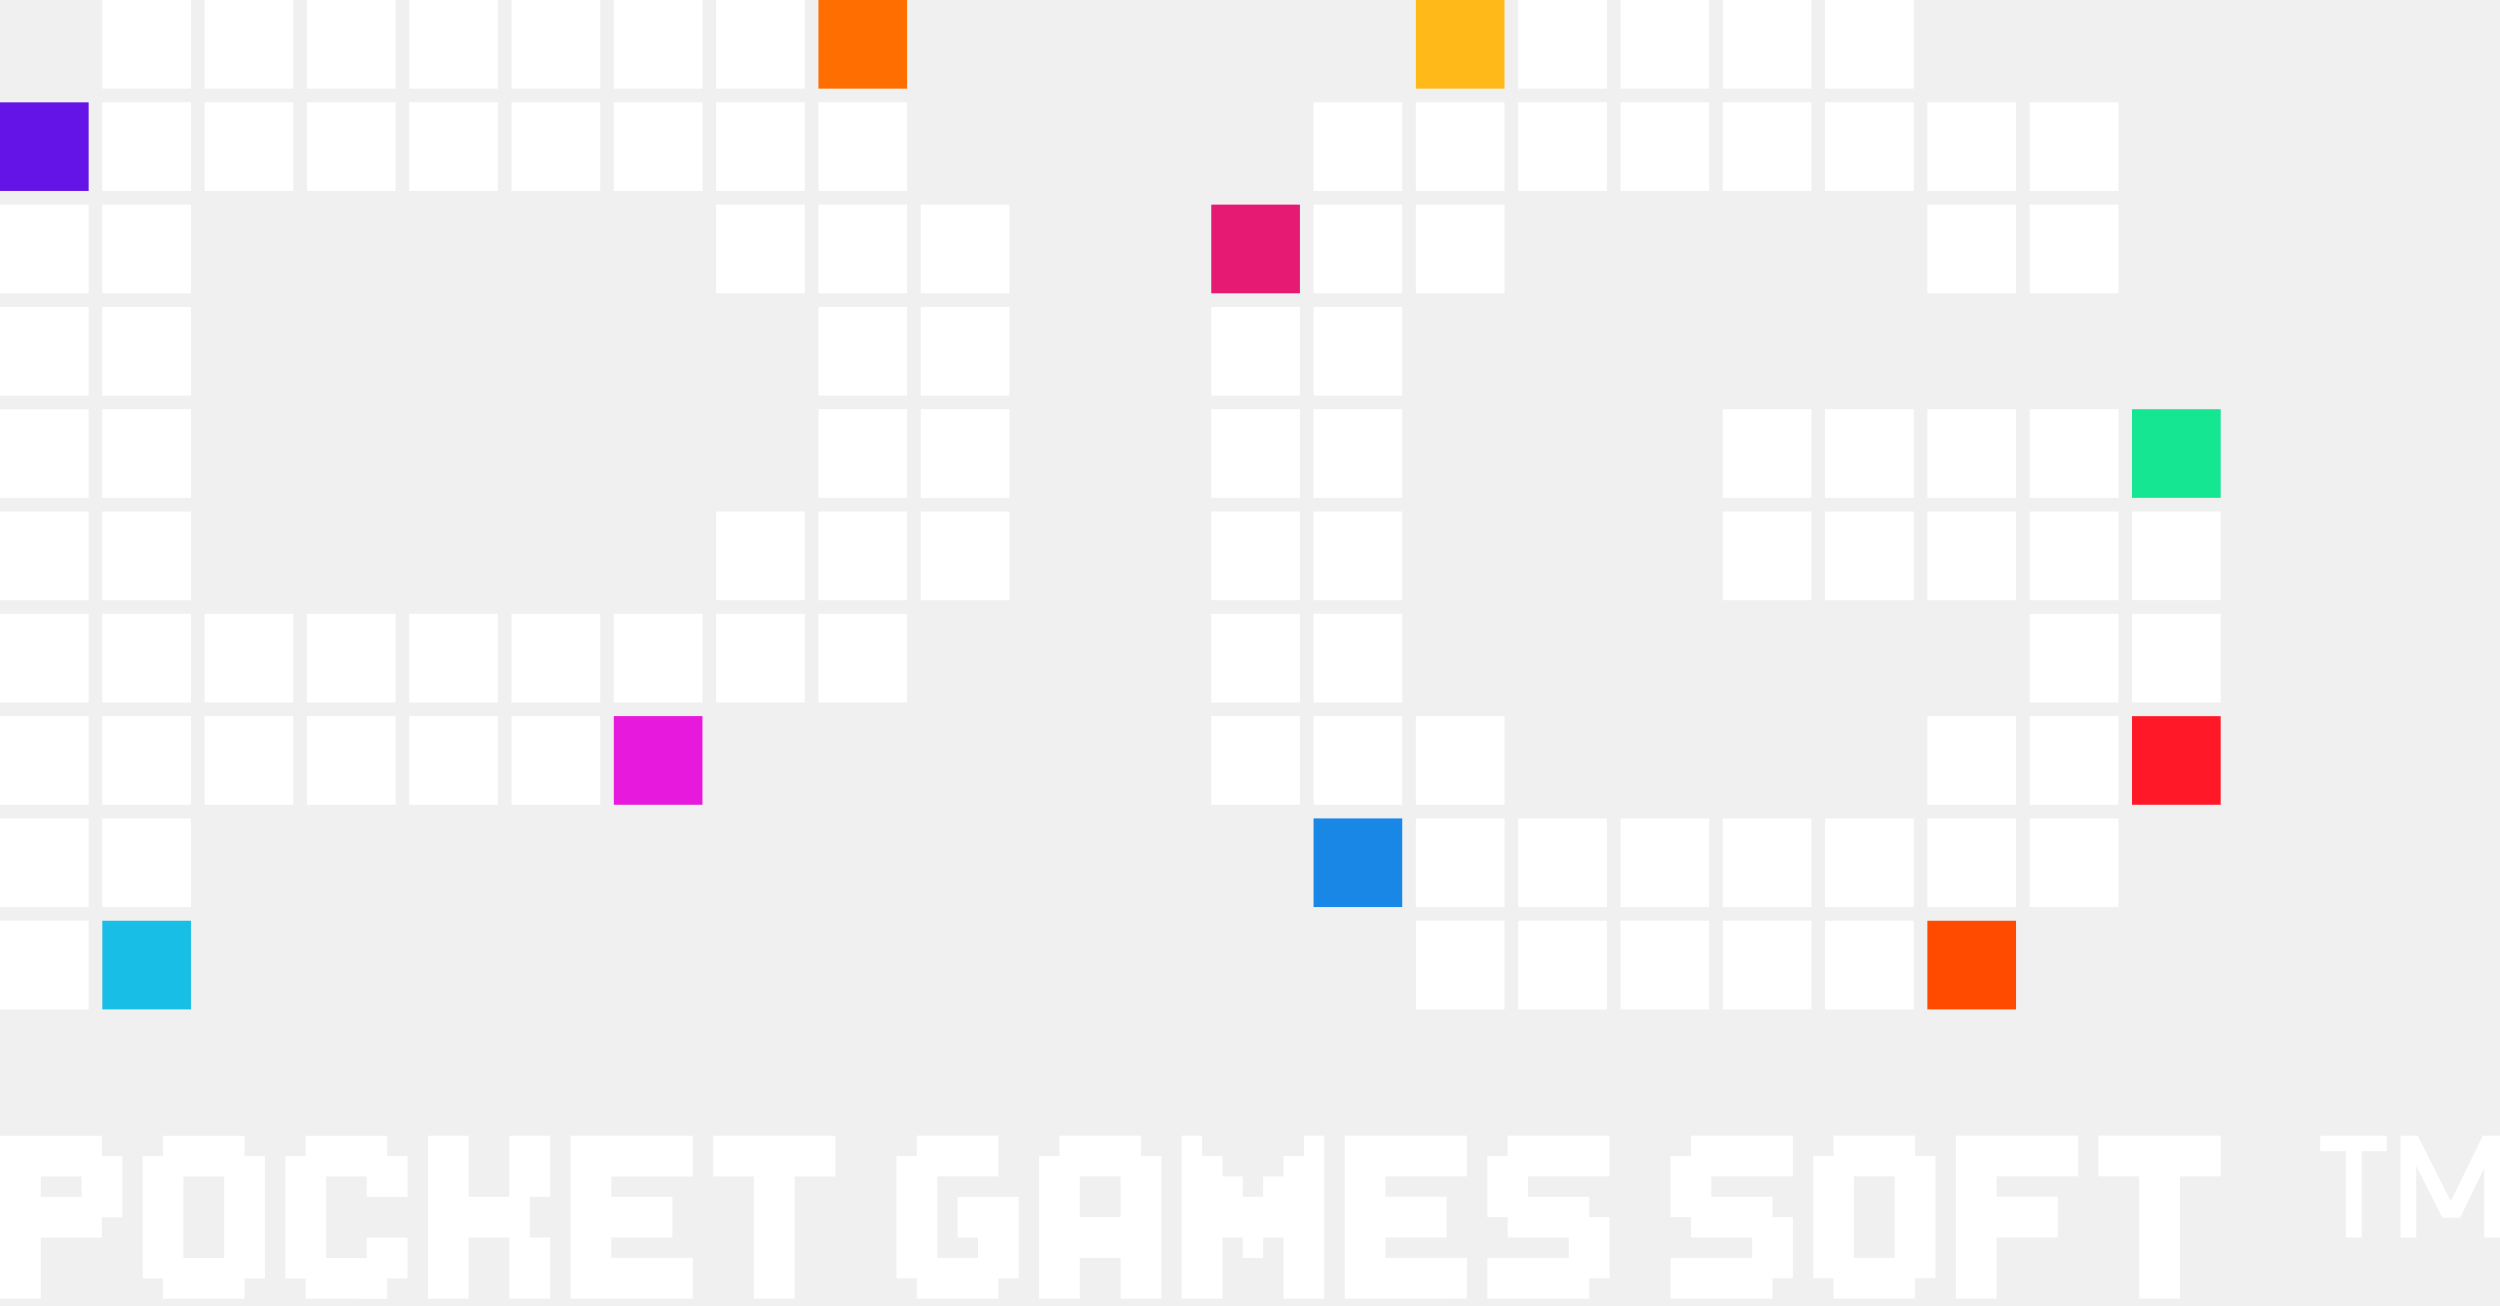
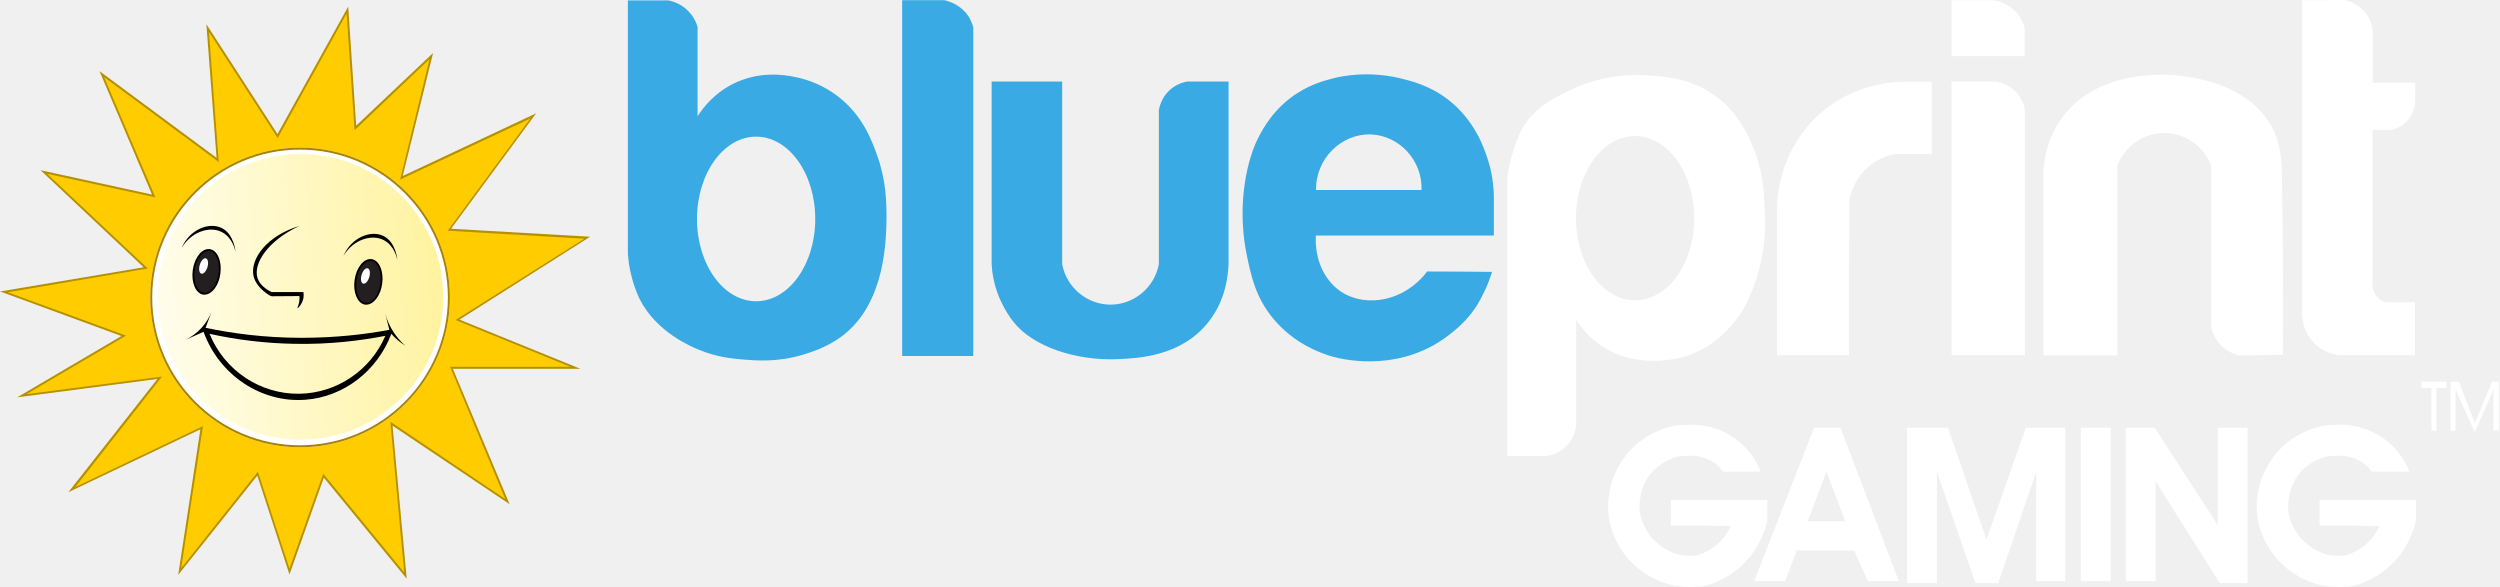
- <svg xmlns="http://www.w3.org/2000/svg" width="224" height="117" fill="none">
-   <path d="M.008 116.367v-14.601h9.126v1.824h1.828v5.475H9.134v1.823H3.655v5.479H.008zm7.299-9.126v-1.828H3.655v1.828h3.652zm7.303 9.126v-1.824h-1.824v-10.954h1.823v-1.824h7.303v1.824h1.828v10.954h-1.828v1.824h-7.303zm5.474-3.648v-7.306h-3.651v7.306h3.651zm7.303 3.648v-1.824h-1.824v-10.954h1.824v-1.824h7.302v1.824h1.828v3.651h-3.651v-1.827h-3.652v7.306h3.652v-1.827h3.651v3.655h-1.828v1.824l-7.302-.004zm10.953-.004v-14.602h3.648v5.475h3.651v-5.475h3.652v5.475h-1.828v3.648h1.828v5.479H45.64v-5.479h-3.652v5.479h-3.647zm12.783 0v-14.602h10.954v3.648H54.77v1.827h5.479v3.648h-5.48v1.828h7.308v3.647l-10.954.004zm16.424 0v-10.954H63.9v-3.648h10.954v3.648h-3.651v10.954h-3.656zm14.602-.004v-1.824h-1.824v-10.954h1.824v-1.823h7.302v3.647h-5.478v7.307h3.655v-1.828h-1.824v-3.647h5.475v7.302h-1.828v1.824l-7.302-.004zm10.954 0v-12.778h1.823v-1.823h7.303v1.823h1.828v12.778h-3.652v-3.647H96.75v3.647h-3.647zm7.302-7.303v-3.651H96.75v3.651h3.655zm5.475 7.303v-14.601h1.824v1.823h1.824v1.824h1.827v1.828h1.824v-1.828h1.824v-1.824h1.827v-1.823h1.824v14.601h-3.651v-5.479h-1.824v1.828h-1.824v-1.828h-1.827v5.479h-3.648zm14.606-.004v-14.602h10.954v3.648h-7.307v1.827h5.479v3.648h-5.479v1.827h7.307v3.648l-10.954.004zm12.778 0v-3.647h7.302v-1.828h-5.479v-1.824h-1.823v-5.475h1.823v-1.823h9.131v3.647h-7.307v1.828h5.479v1.823h1.828v5.479h-1.828v1.824l-9.126-.004zm16.424 0v-3.647h7.303v-1.828h-5.479v-1.824h-1.824v-5.475h1.824v-1.823h9.13v3.647h-7.306v1.828h5.479v1.823h1.827v5.479h-1.827v1.824l-9.127-.004zm14.602-.004v-1.824h-1.824v-10.954h1.824v-1.823h7.302v1.823h1.828v10.954h-1.828v1.824h-7.302zm5.478-3.648v-7.306h-3.655v7.306h3.655zm5.48 3.648V101.75h10.954v3.647h-7.307v1.828h5.479v3.647h-5.479v5.479h-3.647zm16.425 0v-10.954h-3.648v-3.647h10.954v3.647h-3.651v10.954h-3.655z" fill="#fff" />
-   <path d="M81.272 0h-7.939v7.943h7.94V0z" fill="#FF6E00" />
-   <path d="M7.943 9.17H0v7.939h7.943v-7.94z" fill="#6414E6" />
-   <path d="M17.109 82.499h-7.94v7.943h7.94v-7.943z" fill="#19BEE6" />
-   <path d="M62.941 64.163h-7.943v7.944h7.943v-7.944z" fill="#E619DC" />
-   <path fill-rule="evenodd" clip-rule="evenodd" d="M26.275 0h-7.94v7.943h7.94V0zm-9.166 0h-7.94v7.943h7.94V0zM27.5 7.943h7.943V0H27.5v7.943zM44.61 0h-7.94v7.943h7.94V0zm9.165 0h-7.939v7.943h7.94V0zm18.332 0h-7.94v7.943h7.94V0zM9.166 17.113h7.943V9.166H9.166v7.947zM0 26.275h7.943v-7.94H0v7.94zm9.166.004h7.943v-7.944H9.166v7.944zM0 35.444h7.943v-7.943H0v7.943zm9.166 0h7.943v-7.943H9.166v7.943zM0 44.61h7.943v-7.94H0v7.94zm9.166 0h7.943v-7.944H9.166v7.944zM0 53.775h7.943v-7.939H0v7.94zm9.166 0h7.943v-7.943H9.166v7.943zM0 62.941h7.943v-7.943H0v7.943zm9.166 0h7.943v-7.943H9.166v7.943zM0 72.107h7.943v-7.94H0v7.94zm9.166.004h7.943v-7.944H9.166v7.944zm9.165-9.17h7.944v-7.943H18.33v7.943zm0 9.17h7.944v-7.944H18.33v7.944zm9.17-9.17h7.943v-7.943h-7.943v7.943zm0 9.17h7.943v-7.944h-7.943v7.944zm9.165-9.17h7.944v-7.943h-7.944v7.943zm0 9.17h7.944v-7.944h-7.944v7.944zm9.166-9.17h7.943v-7.943h-7.943v7.943zm0 9.17h7.943v-7.944h-7.943v7.944zm18.331-9.17h7.944v-7.943h-7.944v7.943zM0 81.272h7.943v-7.939H0v7.94zm0 9.17h7.943v-7.943H0v7.943zm9.166-9.166h7.943v-7.943H9.166v7.943zm9.165-64.163h7.944V9.166H18.33v7.947zm9.17 0h7.943V9.166h-7.943v7.947zm9.165 0h7.944V9.166h-7.944v7.947zm9.166 0h7.943V9.166h-7.943v7.947zm9.166-9.17h7.943V0h-7.943v7.943zm0 54.998h7.943v-7.943h-7.943v7.943zm0-45.828h7.943V9.166h-7.943v7.947zm9.165 0h7.944V9.166h-7.944v7.947zm9.17-.004h7.943V9.166h-7.943v7.943zm-9.17 9.17h7.944V18.33h-7.944v7.948zm9.17 0h7.943V18.33h-7.943v7.948zm9.166-7.948v7.944h7.943V18.33h-7.943zm-9.166 17.113h7.943v-7.947h-7.943v7.947zm9.166 0h7.943v-7.947h-7.943v7.947zm-9.166 9.166h7.943v-7.944h-7.943v7.944zm9.166 0h7.943v-7.944h-7.943v7.944zm-9.166 9.165h7.943v-7.943h-7.943v7.943zm0 9.166h7.943v-7.943h-7.943v7.943zm-9.17-9.166h7.944v-7.943h-7.944v7.943zm18.336 0h7.943v-7.943h-7.943v7.943zm26.031-18.331h7.944v-7.943h-7.944v7.943zm0 9.166h7.944v-7.944h-7.944v7.944zm0 9.165h7.944v-7.943h-7.944v7.943zm0 9.17h7.944v-7.943h-7.944v7.943zm0 9.166h7.944v-7.944h-7.944v7.944zm9.166-45.833h7.943v-7.943h-7.943v7.944zm0-9.165h7.943V9.166h-7.943v7.947zm9.166 9.166h7.943V18.33h-7.943v7.948zm0-9.166h7.943V9.166h-7.943v7.947zm17.112-7.947h-7.943v7.943h7.943V9.166zm-7.943-1.223h7.943V0h-7.943v7.943zm9.166 9.166h7.943V9.166h-7.943v7.943zm0-9.166h7.943V0h-7.943v7.943zm9.165 9.166h7.944V9.166h-7.944v7.943zM162.306 0h-7.94v7.943h7.94V0zm9.165 9.166h-7.943v7.943h7.943V9.166zm-7.943-1.223h7.943V0h-7.943v7.943zm-45.832 27.501h7.943v-7.947h-7.943v7.947zm0 9.166h7.943v-7.944h-7.943v7.944zm0 9.165h7.943v-7.943h-7.943v7.943zm36.666-9.165h7.944v-7.944h-7.944v7.944zm0 9.165h7.944v-7.943h-7.944v7.943zm17.109-17.108h-7.943v7.943h7.943v-7.944zm0 9.165h-7.943v7.943h7.943v-7.943zm1.227-1.222h7.943v-7.944h-7.943v7.944zm0 9.165h7.943v-7.943h-7.943v7.943zm0 18.336h7.943v-7.944h-7.943v7.944zm9.165-27.501h7.944v-7.944h-7.944v7.944zm0 9.165h7.944v-7.943h-7.944v7.943zm-9.165-36.662h7.943V9.166h-7.943v7.947zm0 9.166h7.943V18.33h-7.943v7.948zm9.165-9.166h7.944V9.166h-7.944v7.947zm0 9.166h7.944V18.33h-7.944v7.948zM117.696 62.94h7.943v-7.943h-7.943v7.943zm0 9.17h7.943v-7.944h-7.943v7.944zm9.166 0h7.943v-7.944h-7.943v7.944zm0 9.165h7.943v-7.943h-7.943v7.943zm.003 9.166h7.94v-7.943h-7.94v7.943zm17.109-17.109h-7.943v7.943h7.943v-7.943zm-7.943 17.109h7.943v-7.943h-7.943v7.943zm9.166-9.166h7.943v-7.943h-7.943v7.943zm0 9.166h7.943v-7.943h-7.943v7.943zm9.165-9.166h7.944v-7.943h-7.944v7.943zm.004 9.166h7.94v-7.943h-7.94v7.943zm17.105-17.109h-7.943v7.943h7.943v-7.943zm-7.943 17.109h7.943v-7.943h-7.943v7.943zm9.17-9.166h7.943v-7.943h-7.943v7.943zm9.165 0h7.944v-7.943h-7.944v7.943zm0-18.331h7.944v-7.943h-7.944v7.943zm0 9.166h7.944v-7.944h-7.944v7.944zm9.166-26.279v7.94h7.943v-7.94h-7.943zm0 17.11h7.943v-7.944h-7.943v7.943z" fill="#fff" />
-   <path d="M116.473 18.335h-7.943v7.944h7.943v-7.944z" fill="#E61973" />
-   <path d="M134.804 0h-7.939v7.943h7.939V0z" fill="#FFB919" />
-   <path d="M125.639 73.33h-7.944v7.942h7.944V73.33z" fill="#1987E6" />
-   <path d="M180.637 82.499h-7.944v7.943h7.944v-7.943z" fill="#FF4B00" />
-   <path d="M198.972 36.666h-7.944v7.94h7.944v-7.94z" fill="#14E691" />
-   <path d="M198.972 64.168h-7.944v7.939h7.944v-7.94z" fill="#FF1928" />
-   <path d="M210.192 110.88v-7.735h-2.303v-1.384h5.966v1.384h-2.252v7.735h-1.411zm4.894 0v-9.119h1.536l2.972 5.865 2.869-5.865H224v9.119h-1.407v-6.226l-2.17 4.457h-1.584l-2.346-4.634v6.403h-1.407z" fill="#fff" />
+ <svg xmlns="http://www.w3.org/2000/svg" width="558" height="131" fill="none">
+   <path d="M.847 65.143l31.658-5.35L9.765 38.39l24.523 5.35-11.593-27.198 25.861 19.173-2.229-29.428 15.606 24.078L77.539 2.273l1.783 26.307 16.944-16.052-6.688 27.199 29.428-13.822-18.727 25.415 30.766 1.783-28.983 18.282 26.307 10.7h-27.644l12.484 29.875-25.86-17.39 3.12 33.887-18.28-22.294-7.58 21.403-7.135-21.849-17.39 21.849 4.905-32.104-28.982 13.822 19.619-24.969L4.86 88.33 27.6 74.953.847 65.143z" fill="#FC0" />
+   <path d="M90.781 129.172L72.277 106.61l-7.669 21.626-7.179-22.072-17.656 22.161 4.949-32.505-29.473 14.045 19.886-25.281-31.3 4.102L27.11 74.997 0 65.054l32.059-5.395L9.05 37.989l24.88 5.44-11.726-27.556 26.129 19.352-2.274-29.83L61.933 29.92 77.717 1.47l1.784 26.575 17.166-16.23-6.777 27.466 29.785-14-18.995 25.771 31.033 1.784-29.16 18.504 26.976 10.969h-28.448l12.663 30.231-26.128-17.524 3.165 34.155zm-18.637-23.453l18.058 22.026-3.077-33.62 25.638 17.256-12.306-29.517h26.842L101.661 71.43l28.759-18.147-30.498-1.784 18.46-25.058L89.31 40.085l6.555-26.887-16.721 15.873L77.36 3.032 61.977 30.81 46.64 7.134l2.185 29.027-25.594-18.95 11.46 26.842-24.167-5.261 22.472 21.134L1.74 65.233l26.396 9.676L5.93 87.972l30.231-3.923-19.351 24.657 28.492-13.6-4.86 31.703 17.121-21.536 7.045 21.625 7.536-21.179z" fill="#B59100" />
+   <path d="M66.971 99.833c18.47 0 33.441-14.972 33.441-33.441 0-18.47-14.972-33.441-33.44-33.441-18.47 0-33.442 14.972-33.442 33.44 0 18.47 14.972 33.442 33.441 33.442z" fill="#fff" />
+   <path d="M67.06 98.138c17.608 0 31.881-14.273 31.881-31.88s-14.273-31.88-31.88-31.88-31.88 14.273-31.88 31.88 14.273 31.88 31.88 31.88z" fill="url(#paint0_linear)" />
+   <path d="M66.971 99.833c-18.46 0-33.44-14.982-33.44-33.441 0-18.46 14.98-33.441 33.44-33.441 18.46 0 33.441 14.981 33.441 33.44 0 18.46-15.026 33.442-33.44 33.442zm0-66.436c-18.192 0-32.995 14.803-32.995 32.995 0 18.192 14.803 32.995 32.995 32.995 18.192 0 32.996-14.803 32.996-32.995 0-18.192-14.804-32.995-32.996-32.995z" fill="#A88300" />
+   <path d="M40.53 55.334c1.829-4.191 6.154-5.797 8.918-4.459 2.765 1.338 3.122 5.172 3.122 5.35-.09-.445-.714-3.299-3.122-4.458-2.72-1.338-6.732-.045-8.917 3.567zm36.117 1.783c1.828-4.19 6.153-5.796 8.918-4.459 2.764 1.338 3.12 5.173 3.12 5.351-.088-.446-.713-3.3-3.12-4.459-2.72-1.337-6.733-.044-8.918 3.567zm-9.81-6.687c-7.178 2.14-11.058 7.312-10.255 11.146.134.58.669 2.586 3.612 4.37.044 0 .089.044.178.09 0 0 .178.044.312.088.223 0 2.72 0 6.153-.044 0 .223.045.535 0 .891-.089 1.115-.535 1.74-.446 1.784.134.09 1.07-.892 1.338-2.23a4.414 4.414 0 000-1.337h-7.134c-2.319-1.16-2.898-2.497-3.121-3.121-1.026-3.344 2.452-8.428 9.363-11.638z" fill="#000" />
+   <path d="M48.986 61.108c.38-2.682-.597-5.038-2.182-5.263-1.584-.224-3.177 1.768-3.557 4.45-.38 2.682.597 5.038 2.182 5.263 1.585.224 3.177-1.768 3.557-4.45z" fill="#231F20" />
+   <path d="M45.658 65.767h-.268c-1.694-.223-2.764-2.72-2.363-5.528.401-2.81 2.096-4.86 3.79-4.638 1.695.223 2.765 2.72 2.363 5.53-.356 2.63-1.917 4.636-3.522 4.636zm.892-9.72c-1.383 0-2.765 1.828-3.077 4.28-.357 2.542.535 4.816 2.007 4.995 1.471.222 2.942-1.695 3.3-4.281.356-2.541-.536-4.816-2.007-4.994h-.223z" fill="#000" />
+   <path d="M46.303 59.62c.28-.944.125-1.823-.347-1.963-.472-.14-1.082.512-1.362 1.456-.28.945-.125 1.824.347 1.964.472.14 1.082-.512 1.362-1.456z" fill="#fff" />
+   <path d="M85.102 63.338c.38-2.682-.597-5.038-2.182-5.263-1.585-.224-3.177 1.768-3.557 4.45-.38 2.682.597 5.038 2.182 5.262 1.585.225 3.177-1.767 3.557-4.45z" fill="#231F20" />
+   <path d="M81.775 67.997h-.268c-1.694-.223-2.764-2.72-2.363-5.53.401-2.808 2.096-4.86 3.79-4.636 1.694.223 2.764 2.72 2.363 5.529-.357 2.63-1.917 4.637-3.522 4.637zm.891-9.72c-1.382 0-2.764 1.828-3.076 4.28-.357 2.542.535 4.816 2.006 4.994 1.472.223 2.943-1.694 3.3-4.28.356-2.542-.535-4.816-2.007-4.994h-.223z" fill="#000" />
+   <path d="M82.422 61.85c.28-.944.124-1.823-.348-1.963-.472-.14-1.082.512-1.362 1.457-.28.944-.125 1.823.347 1.963.473.14 1.083-.512 1.363-1.456z" fill="#fff" />
+   <path d="M87.794 74.06a14.06 14.06 0 01-1.784-4.012c.313 1.204.58 2.363.892 3.567-5.44 1.026-12.038 1.784-19.618 1.784-8.383 0-15.606-1.026-21.403-2.23l1.338-3.567a12.062 12.062 0 01-2.23 3.567 12.005 12.005 0 01-3.567 2.675c1.338-.58 2.676-1.203 4.013-1.783 3.523 9.72 12.93 15.918 22.74 15.16 8.517-.624 16.052-6.42 19.173-14.714.357.401.803.891 1.338 1.337.624.535 1.248.981 1.783 1.338a15.56 15.56 0 01-2.675-3.121zM66.838 87.884c-8.74.134-16.72-5.172-20.065-13.376a95.36 95.36 0 0018.727 2.23c8.07.178 15.026-.714 20.51-1.784-3.299 7.713-10.834 12.796-19.172 12.93z" fill="#000" />
+   <path d="M195.742 34.556c-1.204-3.3-3.255-8.962-8.918-13.198a23.029 23.029 0 00-9.452-4.192c-2.185-.445-7.892-1.426-13.867 1.605-4.191 2.14-6.644 5.351-7.803 7.18V6.018a8.44 8.44 0 00-2.14-3.611 8.48 8.48 0 00-4.415-2.319h-9.006V56.27c0 .401.044 1.026.133 1.74 0 .222.535 4.815 2.542 8.828 3.745 7.357 11.637 10.612 13.198 11.236 4.013 1.65 7.357 1.962 10.032 2.185 2.72.222 7.447.624 13.109-1.07 1.739-.536 5.529-1.65 9.007-4.326 9.453-7.357 9.631-21.09 9.72-26.574-.044-3.032-.044-7.892-2.14-13.733zm-26.976 32.683c-7.312 0-13.198-8.249-13.198-18.37 0-10.122 5.93-18.37 13.198-18.37 7.313 0 13.198 8.248 13.198 18.37 0 10.121-5.885 18.37-13.198 18.37zm32.594 12.217V.045h9.408c.758.178 2.943.713 4.682 2.675 1.115 1.248 1.561 2.586 1.784 3.344v73.392H201.36zm19.975-61.264V58.99c.09 1.739.446 4.236 1.561 7.09 0 0 1.204 3.12 3.3 5.751 4.325 5.574 14.089 8.695 23.052 8.338 4.681-.178 14.446-.58 20.51-8.338 3.835-4.86 4.37-10.389 4.459-13.02v-40.62h-9.141c-.668.09-2.497.491-4.102 2.007-1.783 1.695-2.185 3.746-2.318 4.37V58.99c-.981 5.128-5.395 8.873-10.568 9.007-5.306.089-9.987-3.701-11.013-9.007V18.192h-15.74zM333.43 52.57v-9.186c-.089-1.962-.357-4.815-1.427-8.026-.802-2.407-2.853-8.56-8.828-13.153-4.058-3.121-8.071-4.102-10.791-4.771-7.312-1.694-13.153-.357-14.624 0-2.274.58-6.064 1.56-9.944 4.592-4.592 3.612-6.599 7.937-7.446 9.72-.267.58-1.115 2.498-1.873 5.708-2.14 9.185-.713 16.944-.356 18.772 1.025 5.083 2.006 10.121 6.198 15.07 4.637 5.485 10.299 7.402 12.306 8.07.892.313 12.128 3.79 23.097-2.184.445-.223 6.063-3.344 9.363-8.204.669-.936 2.051-3.21 3.21-6.242.312-.848.58-1.561.714-2.051-4.816-.045-9.676-.09-14.491-.09-4.95 6.6-13.511 8.16-19.084 4.593-3.924-2.542-6.064-7.446-5.752-12.619h39.728zm-27.377-22.562c6.242.267 11.459 5.752 11.236 12.395h-23.542c-.134-7 5.707-12.663 12.306-12.395z" fill="#39AAE3" />
+   <path d="M393.847 46.06c-.178-3.835-.401-8.07-2.542-13.154-1.114-2.63-3.076-7.312-7.847-11.058-5.484-4.28-11.37-4.726-15.294-4.994-3.834-.312-10.3-.178-17.211 3.032-3.522 1.65-8.427 3.969-11.147 8.74-2.14 3.79-3.166 9.586-3.21 9.898-.089.49-.134.937-.179 1.204v62.067h8.651c.624-.089 2.898-.446 4.726-2.408a7.829 7.829 0 002.006-4.37V71.386c.981 1.471 2.631 3.656 5.262 5.529 8.828 6.242 19.351 2.586 19.975 2.363 4.102-1.516 6.689-3.88 7.892-5.039 4.682-4.414 6.287-9.452 7.357-12.841 1.962-6.42 1.739-11.682 1.561-15.339zm-28.893 20.956c-7.313 0-13.198-8.204-13.198-18.326 0-10.121 5.93-18.325 13.198-18.325 7.268 0 13.198 8.204 13.198 18.325 0 10.122-5.886 18.326-13.198 18.326zm47.754 12.262h-16.052V45.703c.089-2.096.669-11.638 8.472-19.307 8.427-8.338 18.95-8.204 20.823-8.16h5.216v16.141h-8.159c-1.204.223-3.656.848-5.93 2.81-3.344 2.853-4.147 6.599-4.325 7.713-.045 11.46-.045 22.919-.045 34.378zm22.874 0V18.192h9.943c.713.134 2.318.49 3.879 1.783 1.873 1.606 2.408 3.657 2.541 4.325v54.978h-16.363zm0-66.748V.044h9.051c.713.044 2.72.356 4.593 1.917 1.917 1.605 2.496 3.612 2.675 4.325v6.242h-16.319zm20.51 66.748V37.945c.223-2.676.981-7.268 4.102-11.593 7.001-9.676 19.619-9.676 22.651-9.676 1.561 0 17.434.223 23.855 11.013 2.452 4.102 2.541 8.115 2.631 11.638.222 14.402.312 27.6.222 39.862-3.21.044-6.42.089-9.631.178-.758-.178-2.586-.669-4.235-2.319-1.427-1.471-1.918-3.12-2.141-3.834v-36.25c-1.739-4.504-6.108-7.447-10.835-7.268-4.503.133-8.471 3.032-10.121 7.268v42.358h-16.498v-.044zM513.834.045v69.111c-.045.624-.268 4.325 2.586 7.313 2.185 2.274 4.86 2.72 5.707 2.809h16.899V67.462h-6.51a3.938 3.938 0 01-2.051-1.338 4.334 4.334 0 01-.936-2.185V28.982h4.191c.625-.133 2.23-.535 3.567-2.006 1.739-1.873 1.784-4.147 1.784-4.682V18.46h-9.453V7.223a7.912 7.912 0 00-1.516-4.191C526.408.758 524.045.178 523.42 0c-3.255.045-6.42.045-9.586.045zM372.935 117.311v-5.707h21.536v4.548c-.401 1.739-1.426 5.306-4.369 8.695-3.478 3.968-7.669 5.395-9.364 5.885-.981.179-2.185.268-3.522.268-1.293 0-2.453-.134-3.389-.268-1.694-.356-5.841-1.426-9.497-5.038-3.701-3.656-4.771-7.847-5.128-9.453-.178-.936-.267-2.051-.267-3.299 0-1.115.133-2.096.267-2.943.268-1.65 1.204-5.841 4.771-9.586 4.058-4.28 8.918-5.262 10.478-5.485a27.03 27.03 0 012.809-.134c.847 0 1.65.045 2.363.134 1.472.179 5.128.803 8.561 3.656a16.577 16.577 0 014.816 6.689h-8.472c-.357-.535-1.025-1.427-2.14-2.141-1.293-.847-2.497-1.07-3.255-1.248-.892-.178-1.65-.178-2.096-.178-1.025 0-1.872.089-2.497.178-1.025.267-4.28 1.293-6.465 4.28-1.204 1.695-1.65 3.345-1.873 4.37a13.245 13.245 0 00-.267 2.586c0 .847.134 1.605.267 2.23.313 1.07 1.026 3.21 2.988 5.216 2.318 2.364 4.949 3.122 6.019 3.344.58.09 1.204.134 1.873.134.58 0 1.204-.044 1.873-.134a12.362 12.362 0 004.994-3.031c1.248-1.249 1.961-2.587 2.363-3.478-4.459-.09-8.918-.09-13.377-.09zm144.778 0v-5.707h21.536v4.548c-.401 1.739-1.427 5.306-4.369 8.695-3.478 3.968-7.67 5.395-9.364 5.885-.981.179-2.185.268-3.522.268-1.294 0-2.453-.134-3.389-.268-1.694-.356-5.841-1.426-9.497-5.038-3.701-3.656-4.771-7.847-5.128-9.453-.178-.936-.268-2.051-.268-3.299 0-1.115.134-2.096.268-2.943.268-1.65 1.204-5.841 4.771-9.586 4.057-4.28 8.918-5.262 10.478-5.485a27.03 27.03 0 012.809-.134c.847 0 1.65.045 2.363.134 1.472.179 5.128.803 8.561 3.656a16.577 16.577 0 014.816 6.689h-8.472c-.357-.535-1.025-1.427-2.14-2.141-1.293-.847-2.497-1.07-3.255-1.248-.892-.178-1.65-.178-2.096-.178-1.025 0-1.873.089-2.497.178-1.025.267-4.28 1.293-6.465 4.28-1.204 1.695-1.65 3.345-1.873 4.37a13.245 13.245 0 00-.267 2.586c0 .847.134 1.605.267 2.23.312 1.07 1.026 3.21 2.988 5.216 2.318 2.364 4.949 3.122 6.019 3.344.535.09 1.204.134 1.873.134.579 0 1.204-.044 1.872-.134a12.349 12.349 0 004.994-3.031c1.249-1.249 1.962-2.587 2.364-3.478-4.459-.09-8.918-.09-13.377-.09zM410.791 95.463h-5.886l-13.376 34.244h6.911l2.586-6.822h12.841l3.032 6.822h6.912l-13.02-34.244zm-7.313 20.868l4.192-11.058 4.191 11.058h-8.383zm28.849 13.822h-6.688v-34.69h9.14l8.606 24.97 8.784-24.97h8.784v34.244h-6.466v-24.39l-8.472 24.836h-5.083l-8.605-24.836v24.836zm38.791-34.69h-6.688v34.244h6.688V95.463zm3.344 0v34.244h6.689v-22.249l14.312 22.695h6.198v-34.69h-6.643v21.759l-14.09-21.759h-6.466zm68.221.669V86.59h-2.23v-1.382h5.618v1.382h-2.274v9.542h-1.114zm4.28 0V85.208h1.873l3.567 9.274 3.79-9.274h1.56v10.924h-1.204v-9.14l-4.191 9.452-4.28-9.497v9.185h-1.115z" fill="#fff" />
+   <defs>
+     <linearGradient id="paint0_linear" x1="35.318" y1="69.037" x2="98.84" y2="63.479" gradientUnits="userSpaceOnUse">
+       <stop stop-color="#FFFDEB" />
+       <stop offset="1" stop-color="#FFF3A0" />
+     </linearGradient>
+   </defs>
</svg>
